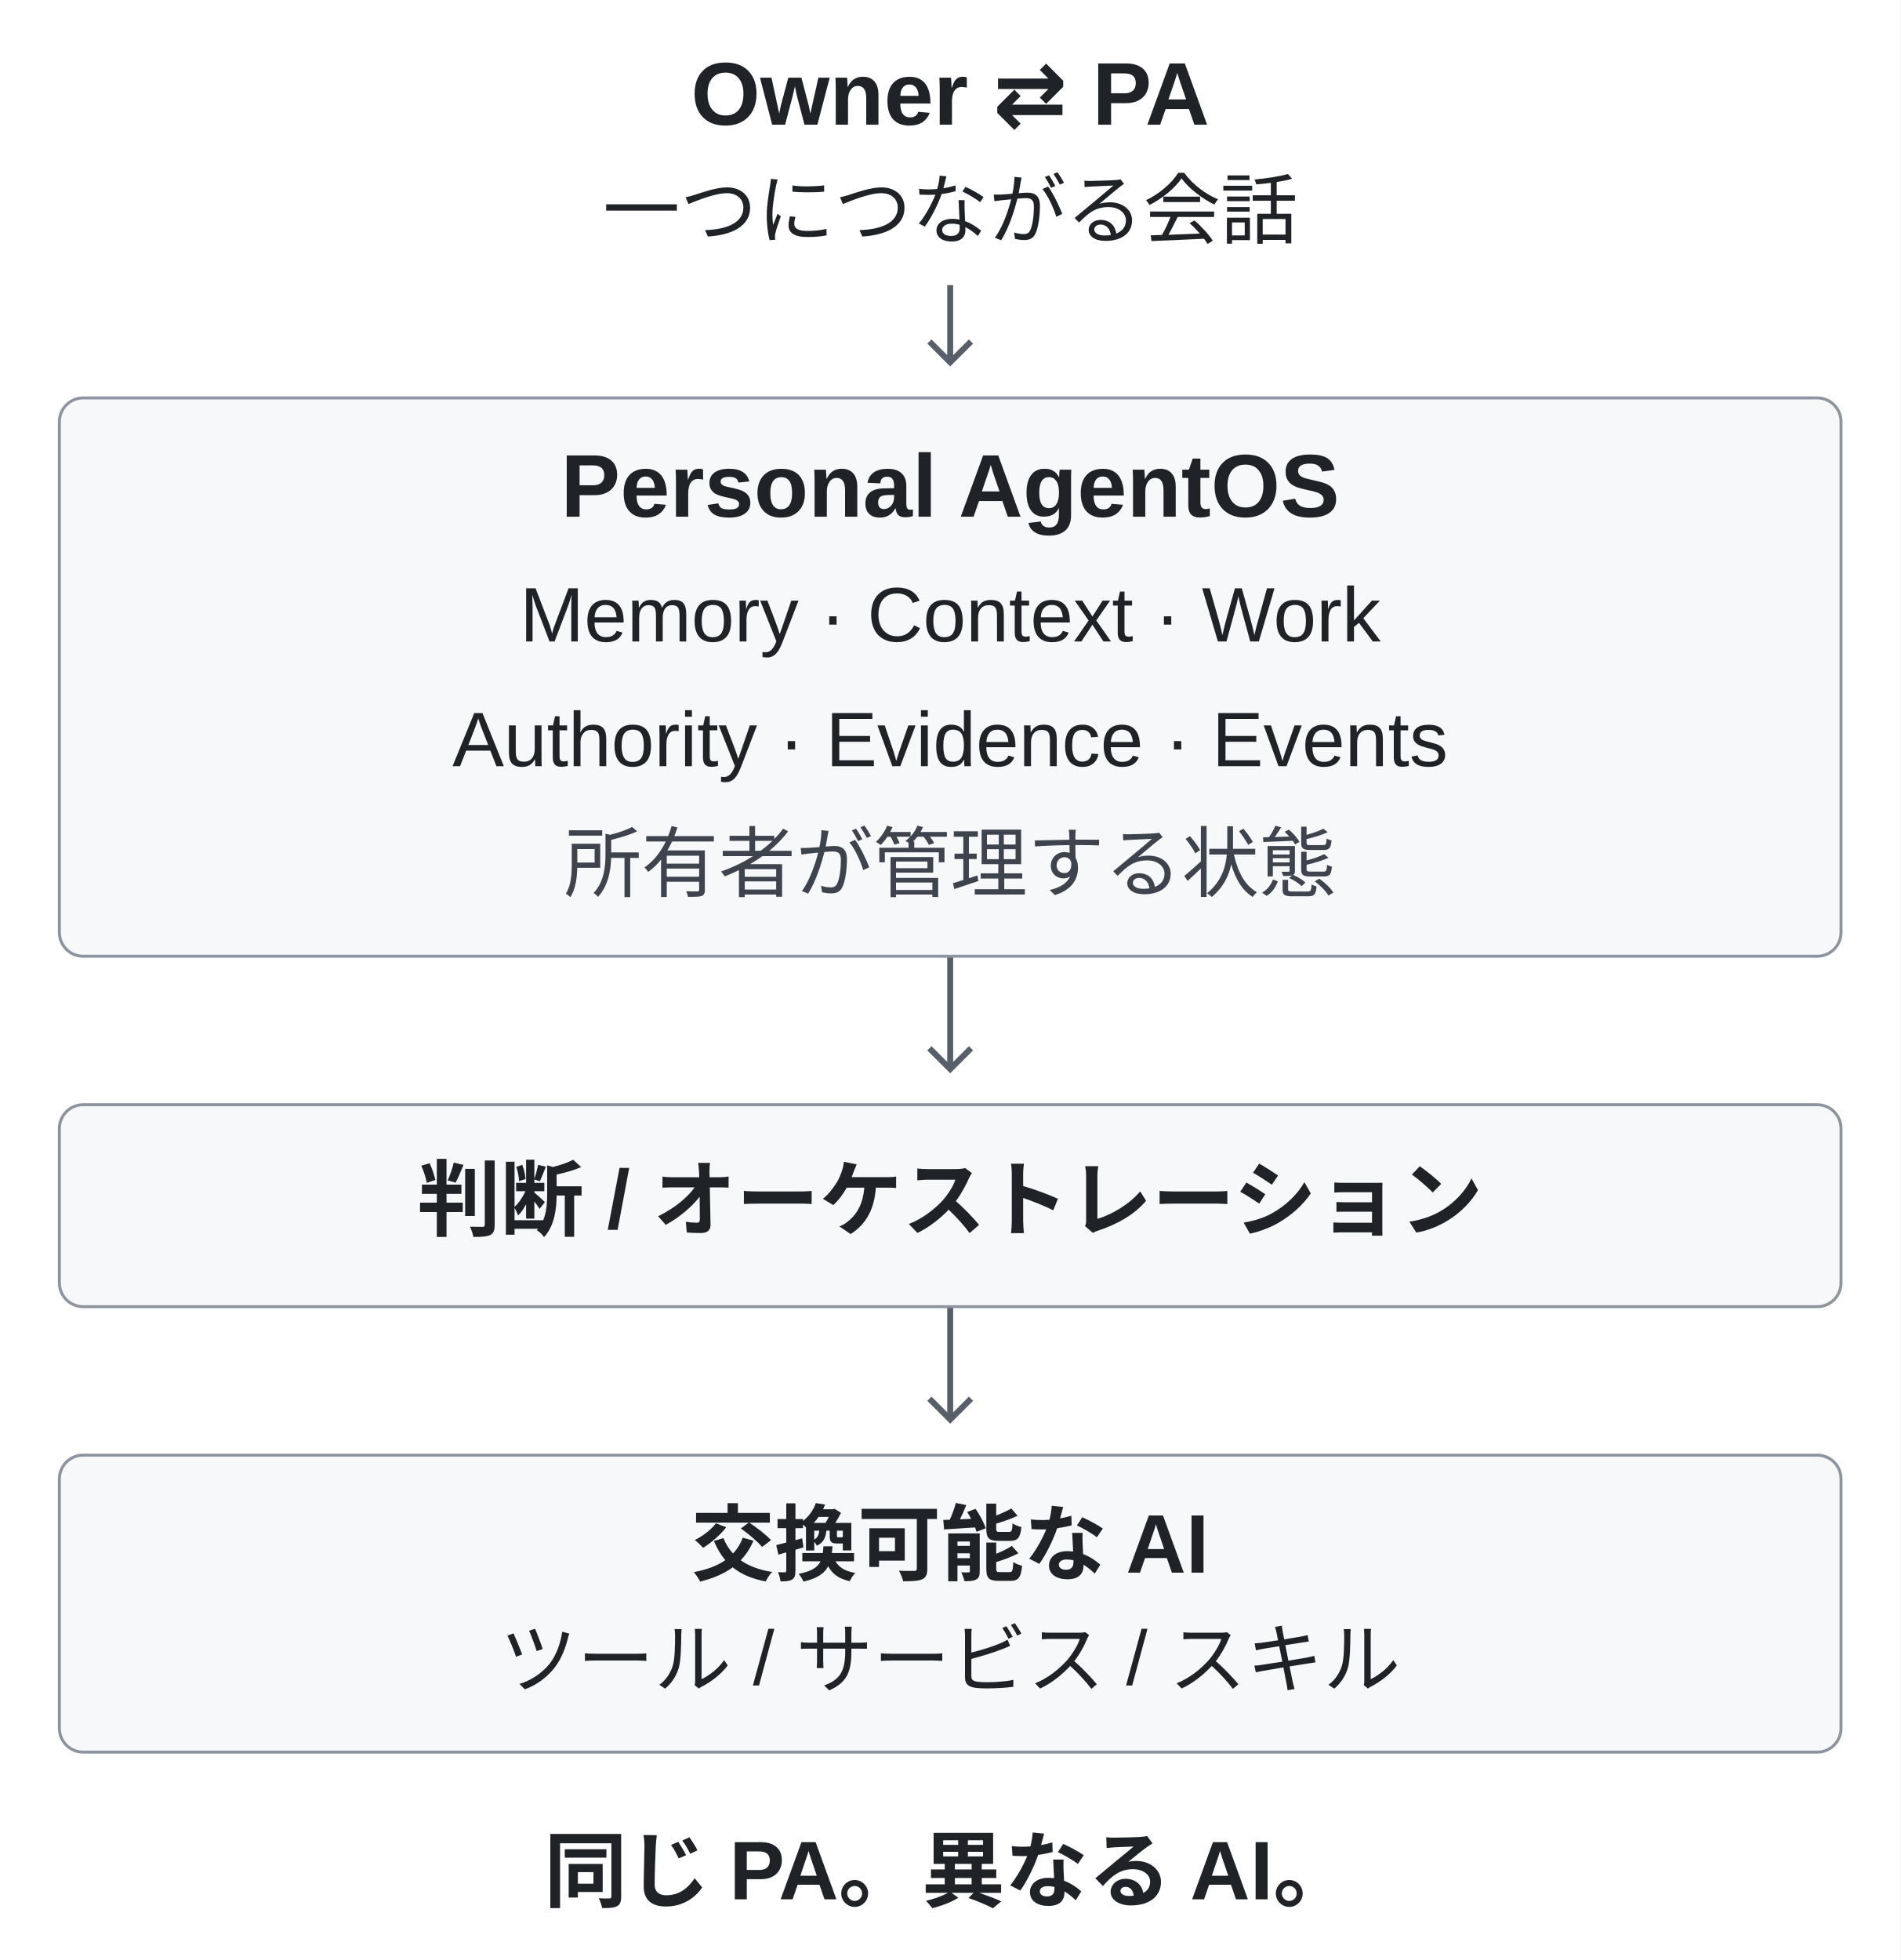
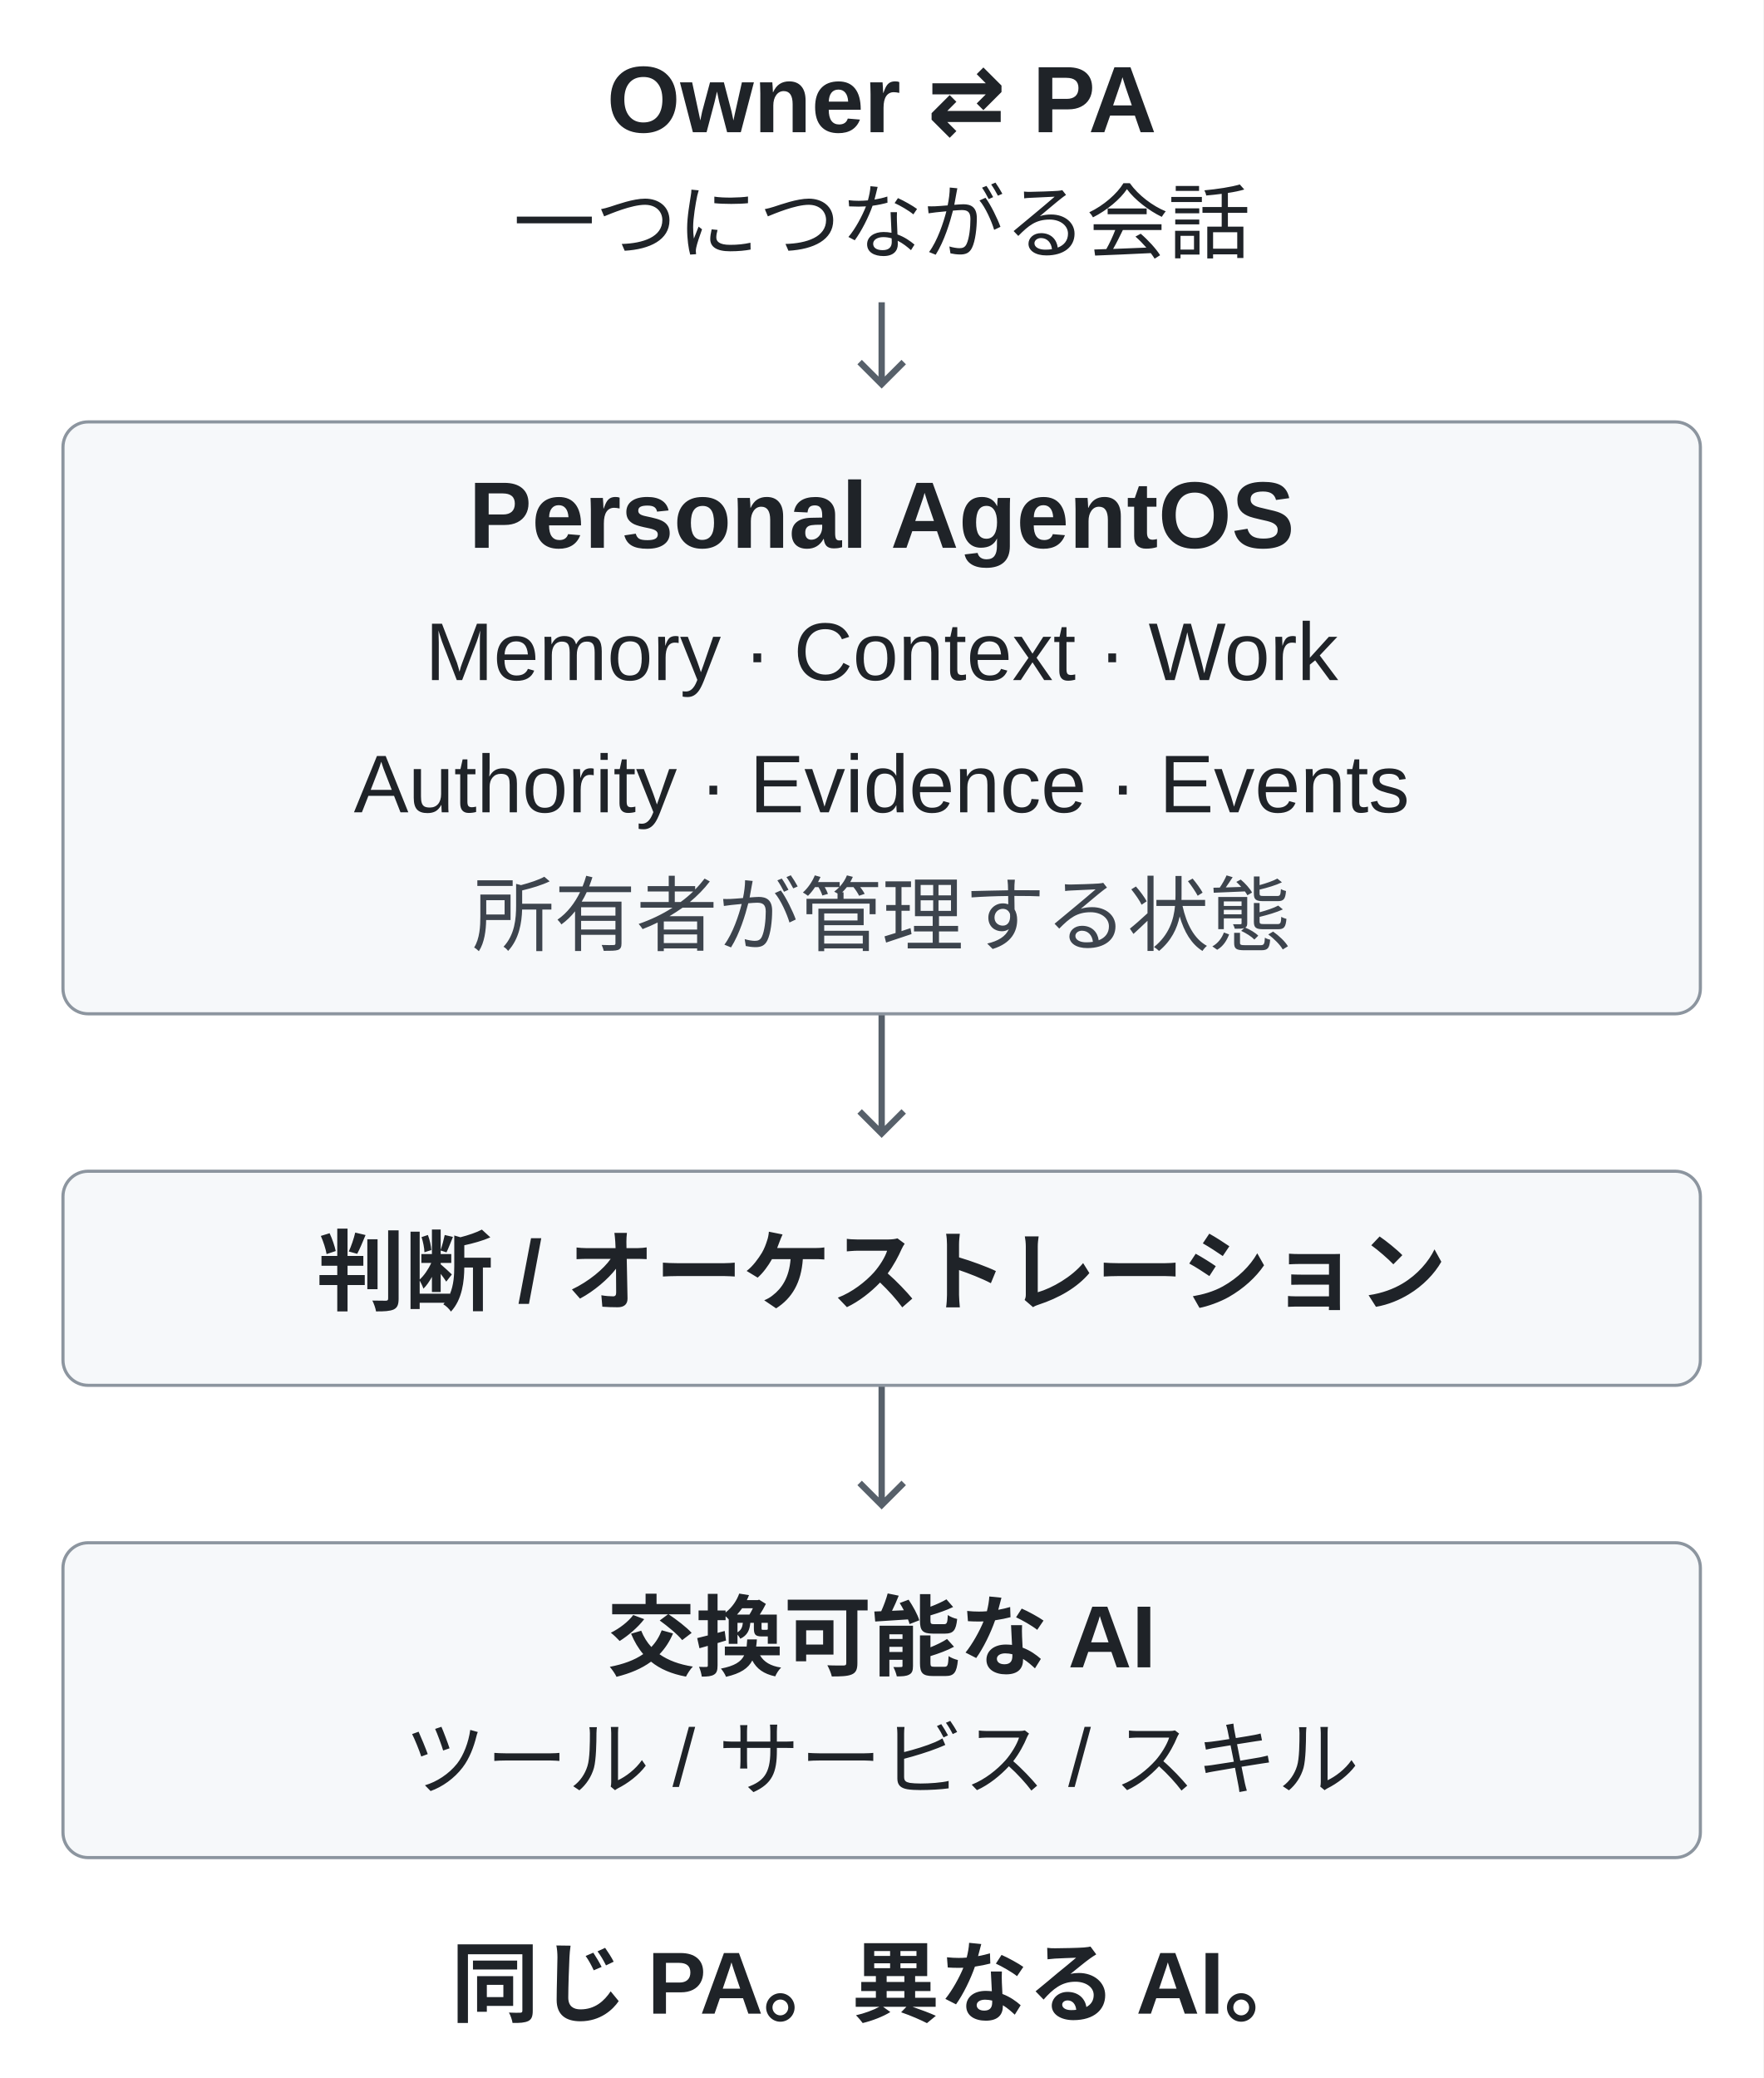
- <svg xmlns="http://www.w3.org/2000/svg" width="640" height="660" viewBox="0 0 640 660" role="img" aria-labelledby="title desc">
+ <svg xmlns="http://www.w3.org/2000/svg" width="560" height="660" viewBox="0 0 560 660" role="img" aria-labelledby="title desc">
  <style>
text{font-family:Arial,"Noto Sans",sans-serif;fill:#1f2328;font-size:26px}
.heading{font-size:30px;font-weight:700}.label{font-size:28px;font-weight:700}.muted{fill:#3d444d}.center{text-anchor:middle}
</style>
-   <rect width="640" height="660" fill="#ffffff" />
-   <text x="320" y="42" class="heading center">Owner ⇄ PA</text>
-   <text x="320" y="80" class="center">一つにつながる会話</text>
+   <rect width="560" height="660" fill="#ffffff" />
+   <text x="280" y="42" class="heading center">Owner ⇄ PA</text>
+   <text x="280" y="80" class="center">一つにつながる会話</text>
  <g stroke="#57606a" stroke-width="2" fill="none">
-     <path d="M320 96V122m-7-7 7 7 7-7" />
-     <path d="M320 322V360m-7-7 7 7 7-7" />
-     <path d="M320 440V478m-7-7 7 7 7-7" />
+     <path d="M280 96V122m-7-7 7 7 7-7" />
+     <path d="M280 322V360m-7-7 7 7 7-7" />
+     <path d="M280 440V478m-7-7 7 7 7-7" />
  </g>
-   <rect x="20" y="134" width="600" height="188" rx="8" fill="#f6f8fa" stroke="#8c959f" />
-   <text x="320" y="174" class="heading center">Personal AgentOS</text>
-   <text x="320" y="216" class="center">Memory · Context · Work</text>
-   <text x="320" y="258" class="center">Authority · Evidence · Events</text>
-   <text x="320" y="300" class="muted center">所有者が管理する状態</text>
-   <rect x="20" y="372" width="600" height="68" rx="8" fill="#f6f8fa" stroke="#8c959f" />
-   <text x="320" y="414" class="label center">判断 / オーケストレーション</text>
-   <rect x="20" y="490" width="600" height="100" rx="8" fill="#f6f8fa" stroke="#8c959f" />
-   <text x="320" y="530" class="label center">交換可能な AI</text>
-   <text x="320" y="568" class="center">ツール / サービス / スキル</text>
-   <text x="320" y="640" class="label center">同じ PA。異なる AI。</text>
+   <rect x="20" y="134" width="520" height="188" rx="8" fill="#f6f8fa" stroke="#8c959f" />
+   <text x="280" y="174" class="heading center">Personal AgentOS</text>
+   <text x="280" y="216" class="center">Memory · Context · Work</text>
+   <text x="280" y="258" class="center">Authority · Evidence · Events</text>
+   <text x="280" y="300" class="muted center">所有者が管理する状態</text>
+   <rect x="20" y="372" width="520" height="68" rx="8" fill="#f6f8fa" stroke="#8c959f" />
+   <text x="280" y="414" class="label center">判断 / オーケストレーション</text>
+   <rect x="20" y="490" width="520" height="100" rx="8" fill="#f6f8fa" stroke="#8c959f" />
+   <text x="280" y="530" class="label center">交換可能な AI</text>
+   <text x="280" y="568" class="center">ツール / サービス / スキル</text>
+   <text x="280" y="640" class="label center">同じ PA。異なる AI。</text>
</svg>
